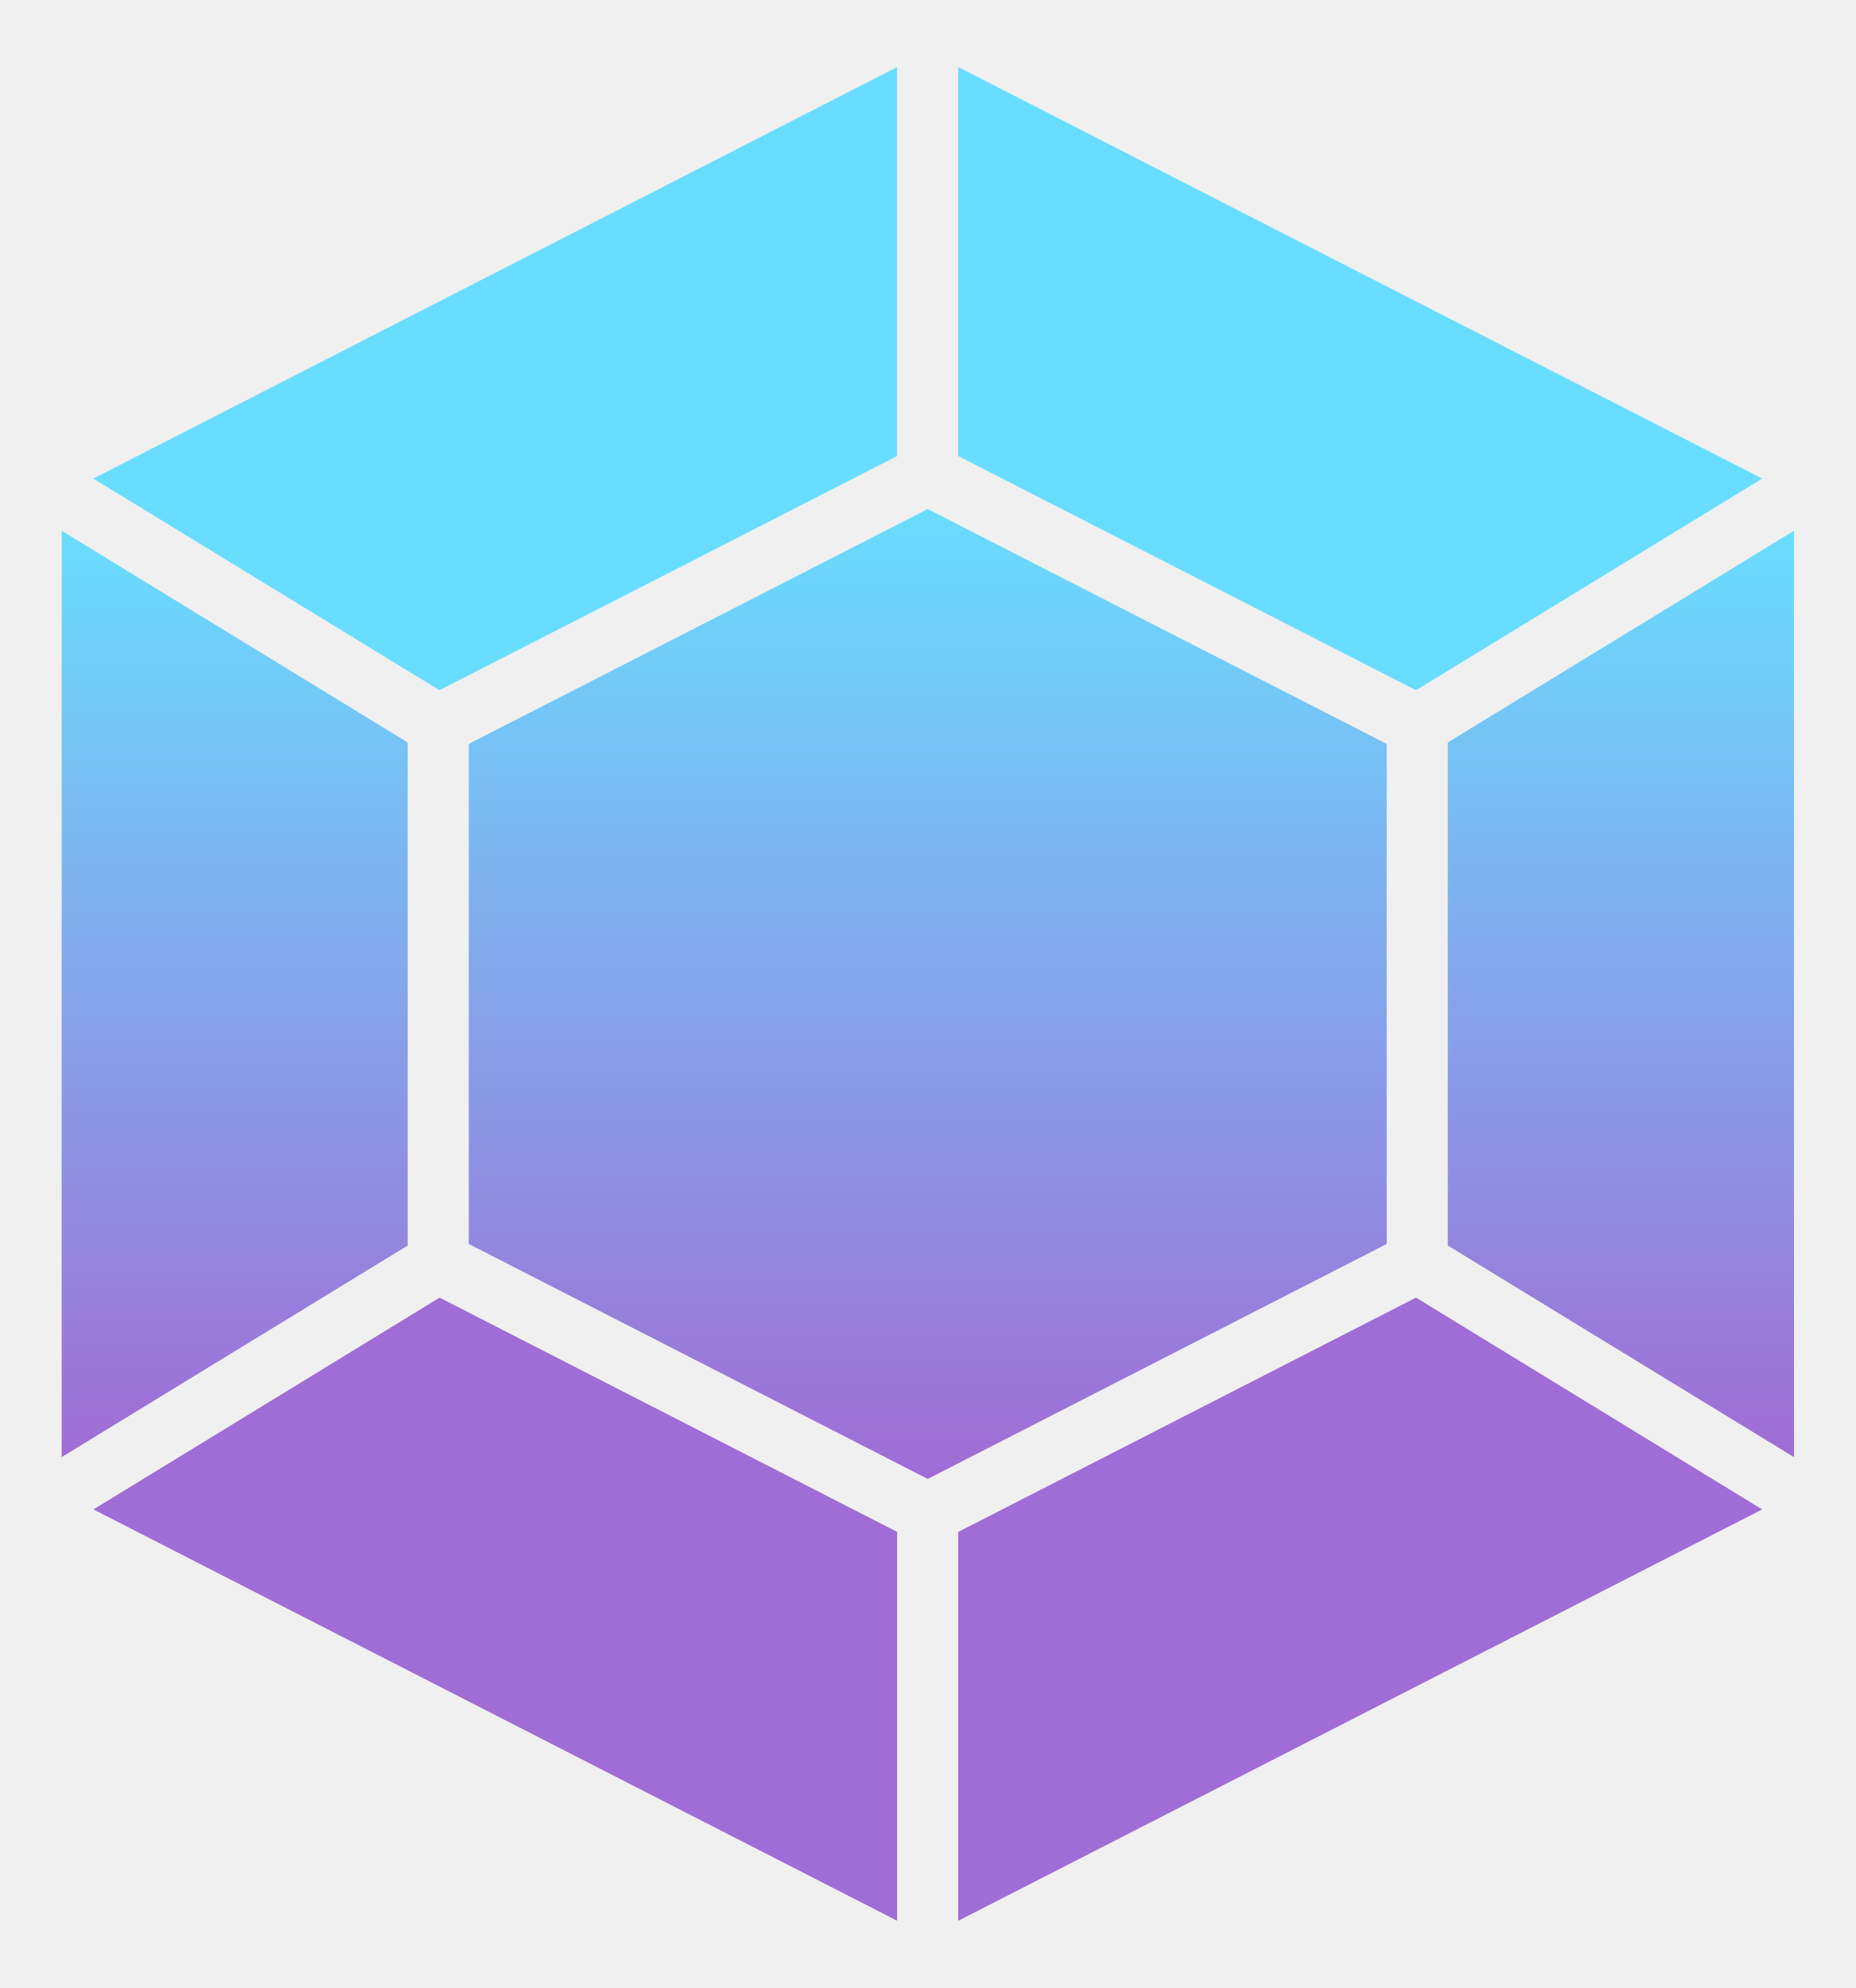
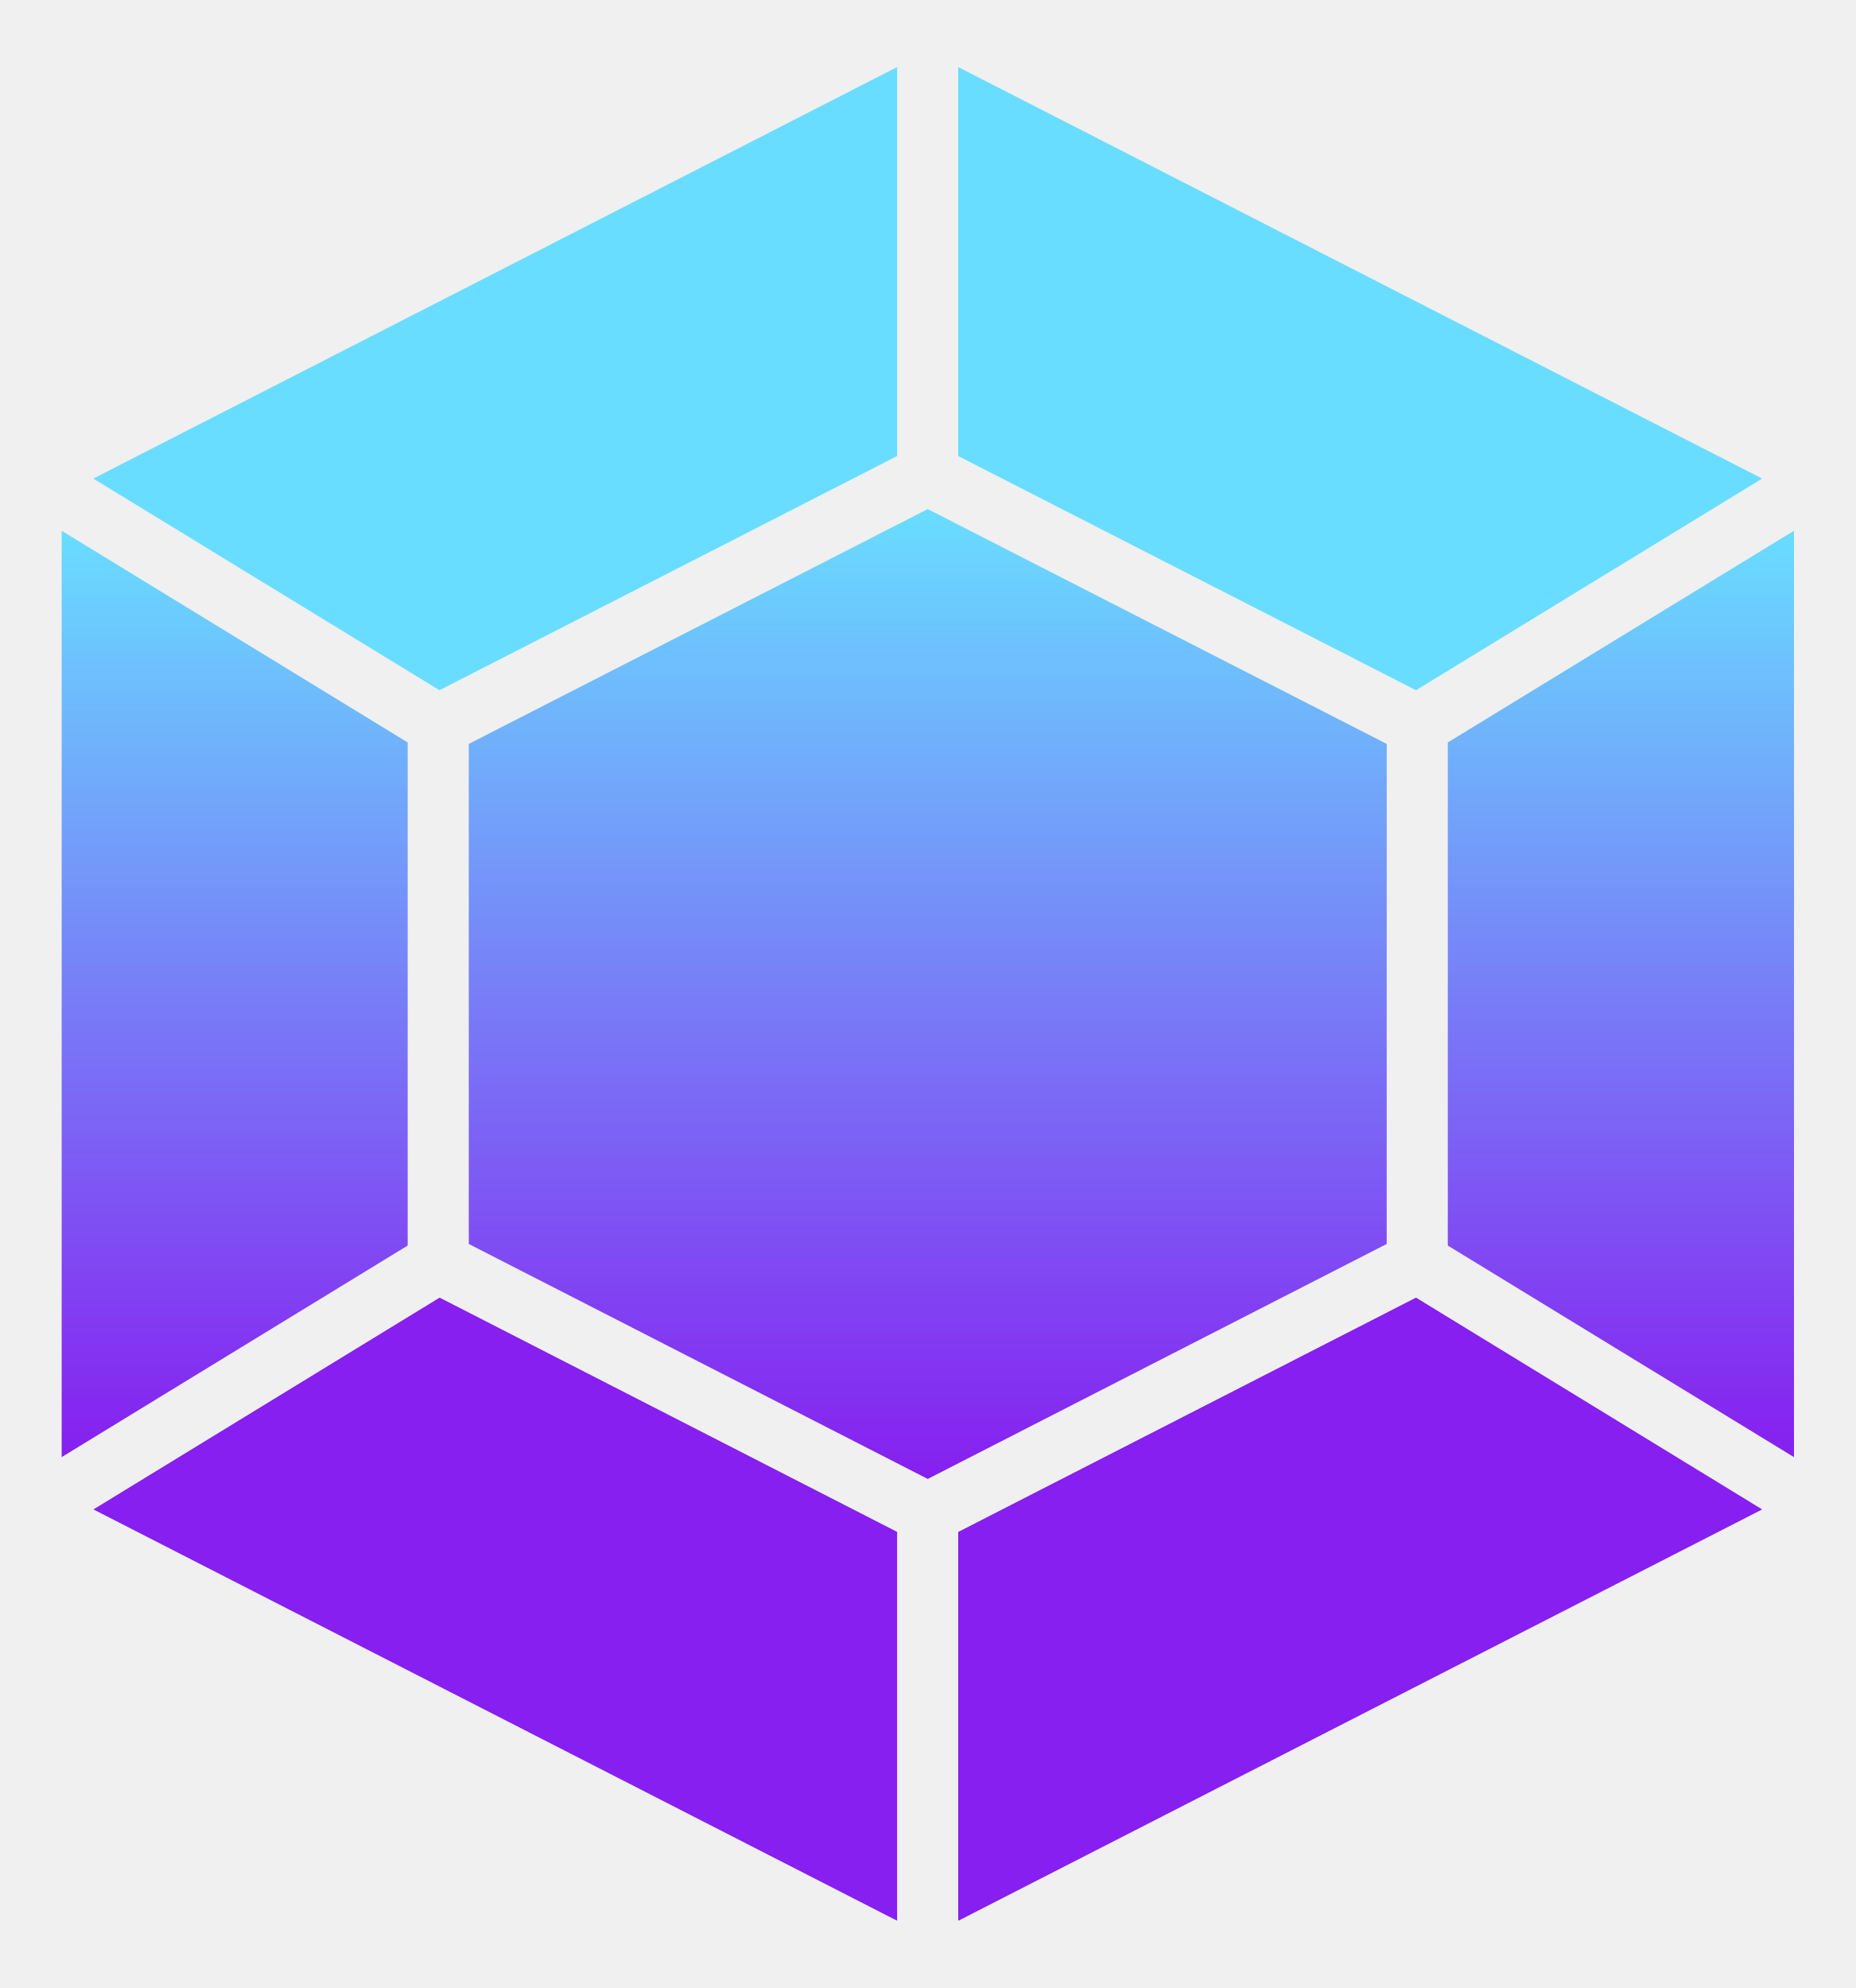
<svg xmlns="http://www.w3.org/2000/svg" width="14" height="15" viewBox="0 0 14 15" fill="none">
  <g clip-path="url(#clip0_1296_2949)">
    <mask id="mask0_1296_2949" style="mask-type:luminance" maskUnits="userSpaceOnUse" x="0" y="3" width="4" height="9">
      <path d="M0.464 3.972H3.099V11.028H0.464V3.972Z" fill="white" />
    </mask>
    <g mask="url(#mask0_1296_2949)">
      <path d="M3.076 5.602L0.464 4.004V10.995L3.076 9.398V5.602Z" fill="url(#paint0_linear_1296_2949)" />
    </g>
    <mask id="mask1_1296_2949" style="mask-type:luminance" maskUnits="userSpaceOnUse" x="0" y="9" width="7" height="6">
      <path d="M0.694 9.786H6.771V14.493H0.694V9.786Z" fill="white" />
    </mask>
    <g mask="url(#mask1_1296_2949)">
-       <path d="M6.77 11.559L3.317 9.791L0.705 11.389L6.77 14.493V11.559Z" fill="#A06CD5" />
+       <path d="M6.77 11.559L3.317 9.791L0.705 11.389L6.77 14.493V11.559Z" fill="#861FEF" />
    </g>
    <path d="M6.769 3.441V0.506L0.704 3.611L3.316 5.208L6.769 3.441Z" fill="#69DDFF" />
    <path d="M7.23 3.441L10.684 5.208L13.296 3.611L7.23 0.506V3.441Z" fill="#69DDFF" />
    <mask id="mask2_1296_2949" style="mask-type:luminance" maskUnits="userSpaceOnUse" x="7" y="9" width="7" height="6">
      <path d="M7.214 9.786H13.308V14.493H7.214V9.786Z" fill="white" />
    </mask>
    <g mask="url(#mask2_1296_2949)">
-       <path d="M7.23 11.559V14.493L13.296 11.389L10.684 9.791L7.23 11.559Z" fill="#A06CD5" />
+       <path d="M7.23 11.559V14.493L13.296 11.389L10.684 9.791L7.23 11.559Z" fill="#861FEF" />
    </g>
    <mask id="mask3_1296_2949" style="mask-type:luminance" maskUnits="userSpaceOnUse" x="10" y="3" width="4" height="9">
      <path d="M10.91 3.988H13.537V11.002H10.91V3.988Z" fill="white" />
    </mask>
    <g mask="url(#mask3_1296_2949)">
      <path d="M13.537 4.004L10.924 5.602V9.398L13.537 10.995V4.004Z" fill="url(#paint1_linear_1296_2949)" />
    </g>
    <path d="M10.463 9.386V5.613L7 3.841L3.537 5.613V9.386L7 11.159L10.463 9.386Z" fill="url(#paint2_linear_1296_2949)" />
  </g>
  <defs>
    <linearGradient id="paint0_linear_1296_2949" x1="1.77" y1="4.004" x2="1.77" y2="10.995" gradientUnits="userSpaceOnUse">
      <stop stop-color="#69DDFF" />
-       <stop offset="1" stop-color="#A06CD5" />
+       <stop offset="1" stop-color="#861FEF" />
    </linearGradient>
    <linearGradient id="paint1_linear_1296_2949" x1="12.23" y1="4.004" x2="12.23" y2="10.995" gradientUnits="userSpaceOnUse">
      <stop stop-color="#69DDFF" />
-       <stop offset="1" stop-color="#A06CD5" />
+       <stop offset="1" stop-color="#861FEF" />
    </linearGradient>
    <linearGradient id="paint2_linear_1296_2949" x1="7" y1="3.841" x2="7" y2="11.159" gradientUnits="userSpaceOnUse">
      <stop stop-color="#69DDFF" />
-       <stop offset="1" stop-color="#A06CD5" />
+       <stop offset="1" stop-color="#861FEF" />
    </linearGradient>
    <clipPath id="clip0_1296_2949">
      <rect width="14" height="14" fill="white" transform="translate(0 0.5)" />
    </clipPath>
  </defs>
</svg>
